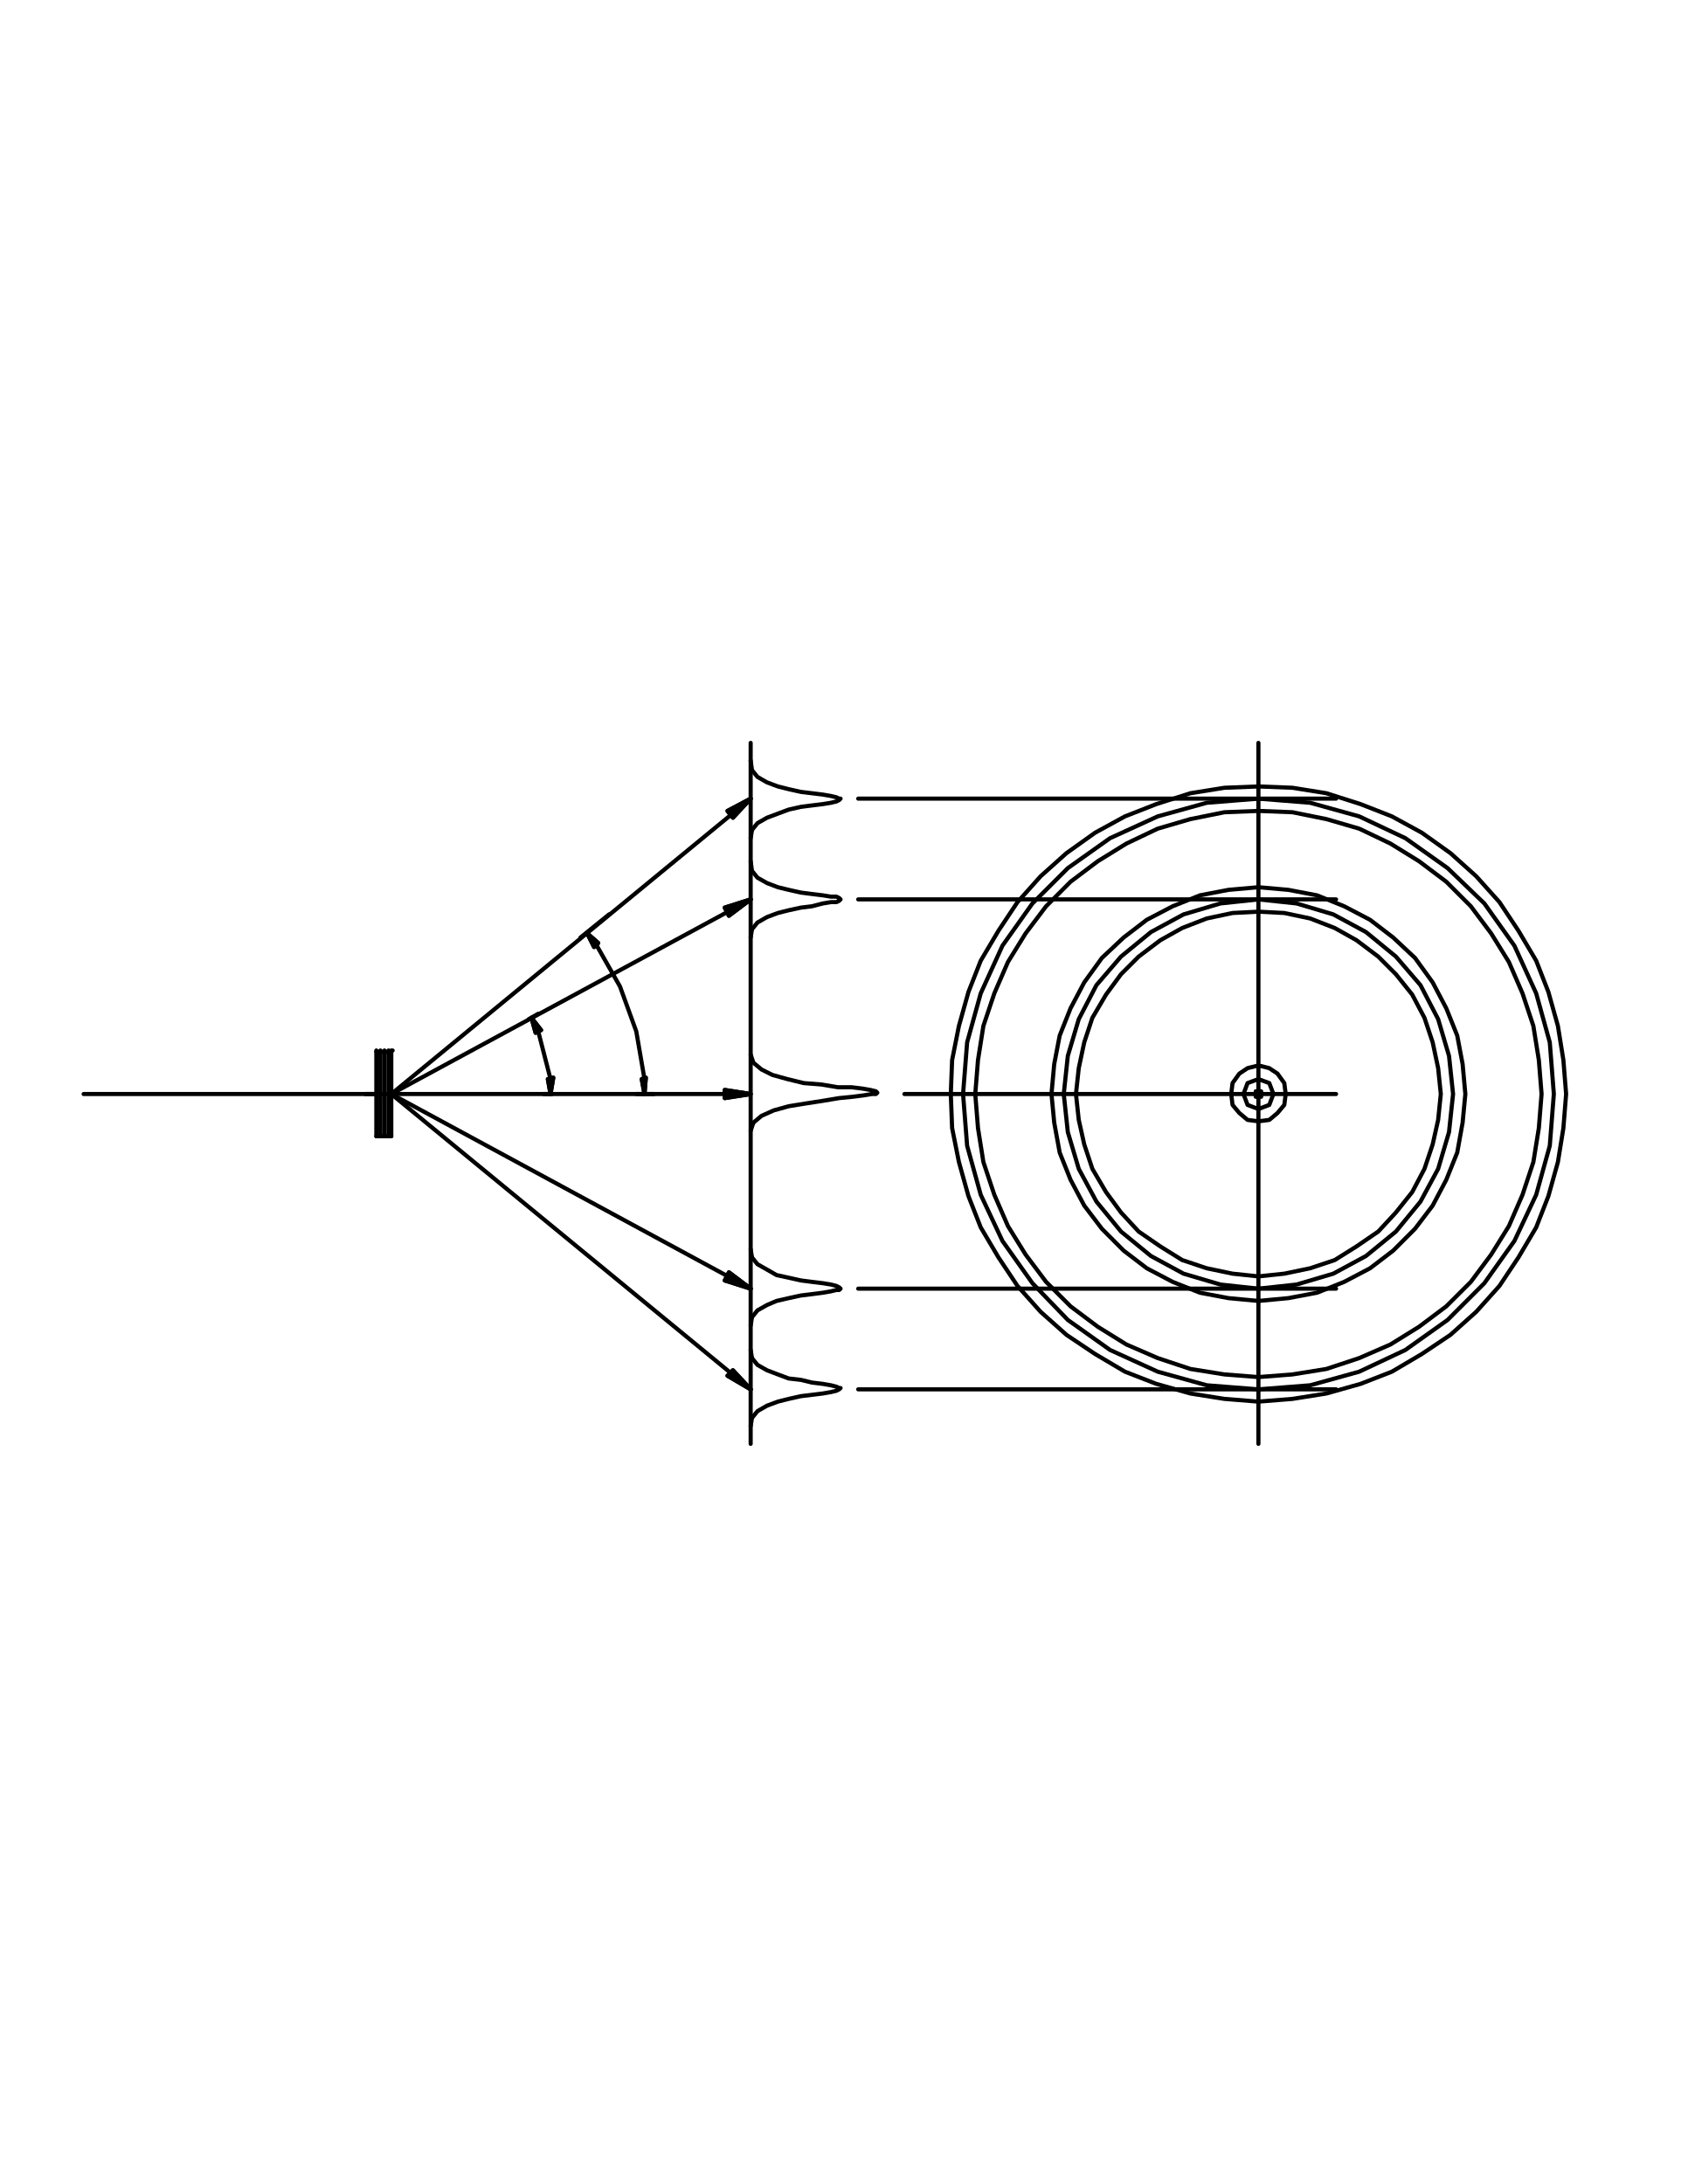
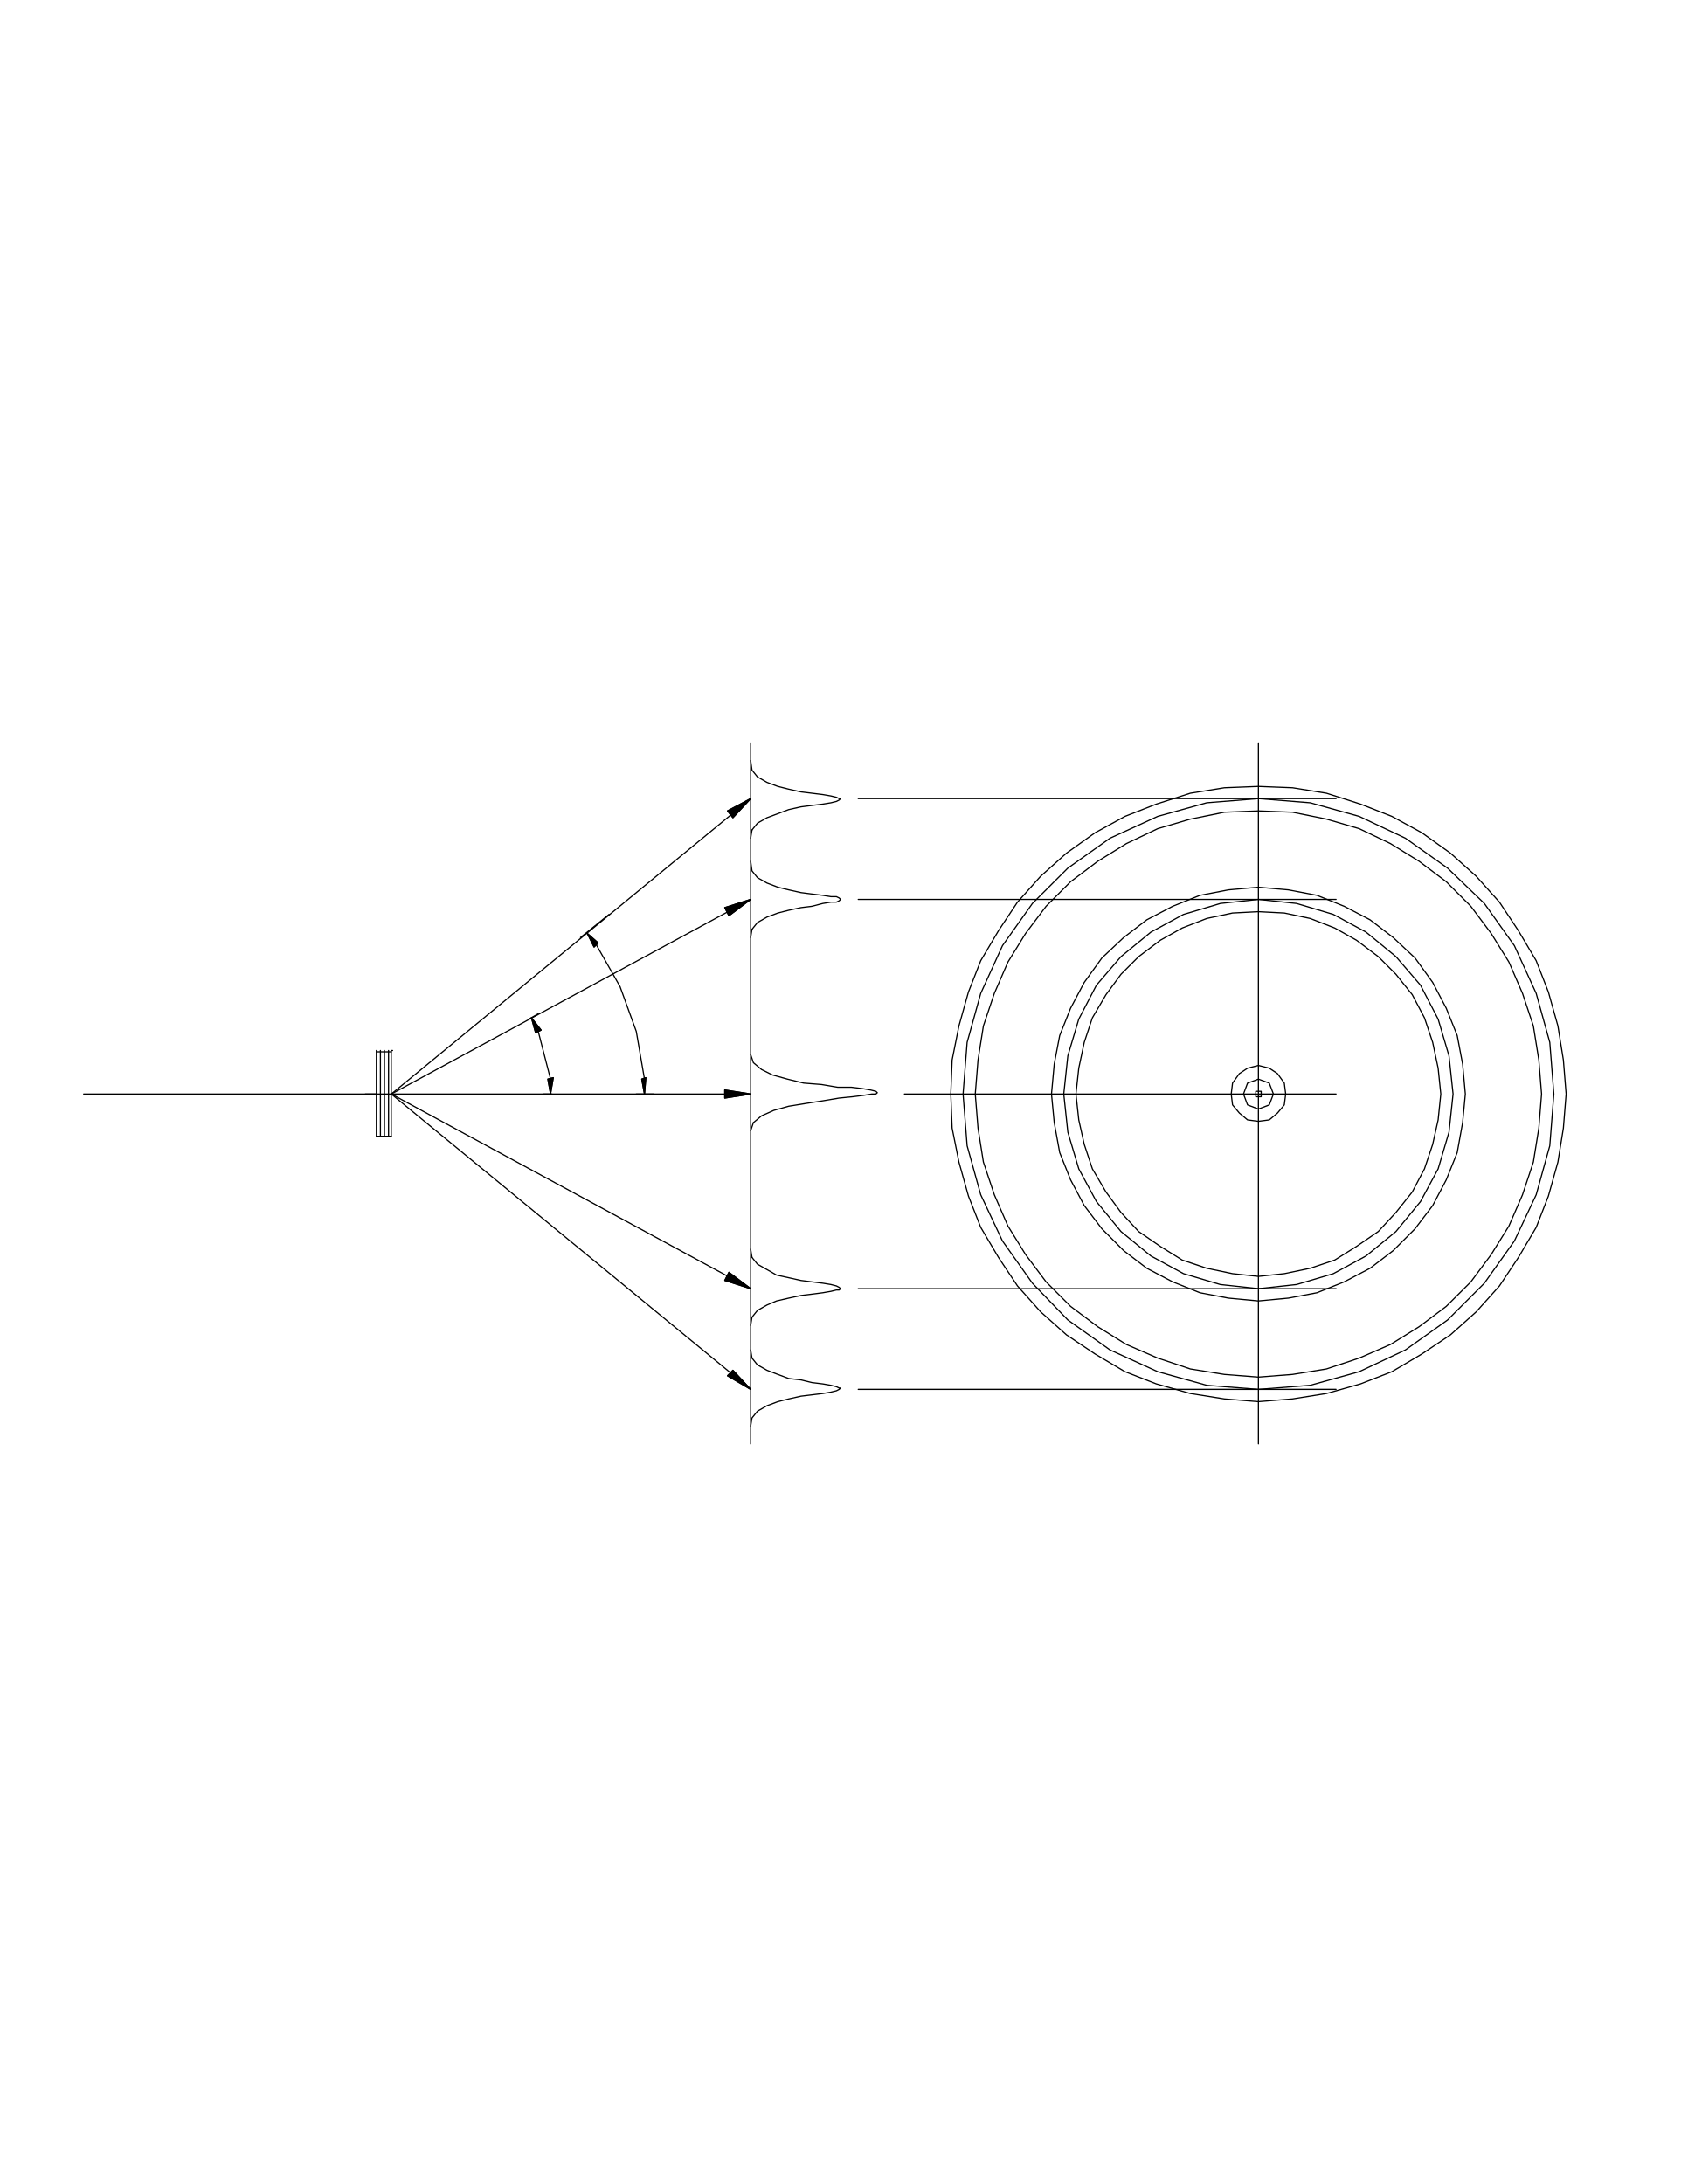
- <svg xmlns="http://www.w3.org/2000/svg" xmlns:ns1="http://xml.openoffice.org/svg/export" version="1.2" width="215.9mm" height="279.4mm" viewBox="0 0 21590 27940" preserveAspectRatio="xMidYMid" fill-rule="evenodd" stroke-width="28.222" stroke-linejoin="round" xml:space="preserve">
+ <svg xmlns="http://www.w3.org/2000/svg" xmlns:ns1="http://xml.openoffice.org/svg/export" version="1.2" width="215.9mm" height="279.4mm" viewBox="0 0 21590 27940" preserveAspectRatio="xMidYMid" fill-rule="evenodd" stroke-width="7.99" stroke-linejoin="round" xml:space="preserve">
  <defs class="ClipPathGroup">
    <clipPath id="presentation_clip_path" clipPathUnits="userSpaceOnUse">
      <rect x="0" y="0" width="21590" height="27940" />
    </clipPath>
    <clipPath id="presentation_clip_path_shrink" clipPathUnits="userSpaceOnUse">
      <rect x="21" y="27" width="21547" height="27885" />
    </clipPath>
  </defs>
  <defs class="TextShapeIndex">
    <g ns1:slide="id1" ns1:id-list="id3" />
  </defs>
  <defs class="EmbeddedBulletChars">
    <g id="bullet-char-template-57356" transform="scale(0.0004882812,-0.0004882812)">
      <path d="M 580,1141 L 1163,571 580,0 -4,571 580,1141 Z" />
    </g>
    <g id="bullet-char-template-57354" transform="scale(0.0004882812,-0.0004882812)">
      <path d="M 8,1128 L 1137,1128 1137,0 8,0 8,1128 Z" />
    </g>
    <g id="bullet-char-template-10146" transform="scale(0.0004882812,-0.0004882812)">
      <path d="M 174,0 L 602,739 174,1481 1456,739 174,0 Z M 1358,739 L 309,1346 659,739 1358,739 Z" />
    </g>
    <g id="bullet-char-template-10132" transform="scale(0.0004882812,-0.0004882812)">
      <path d="M 2015,739 L 1276,0 717,0 1260,543 174,543 174,936 1260,936 717,1481 1274,1481 2015,739 Z" />
    </g>
    <g id="bullet-char-template-10007" transform="scale(0.0004882812,-0.0004882812)">
      <path d="M 0,-2 C -7,14 -16,27 -25,37 L 356,567 C 262,823 215,952 215,954 215,979 228,992 255,992 264,992 276,990 289,987 310,991 331,999 354,1012 L 381,999 492,748 772,1049 836,1024 860,1049 C 881,1039 901,1025 922,1006 886,937 835,863 770,784 769,783 710,716 594,584 L 774,223 C 774,196 753,168 711,139 L 727,119 C 717,90 699,76 672,76 641,76 570,178 457,381 L 164,-76 C 142,-110 111,-127 72,-127 30,-127 9,-110 8,-76 1,-67 -2,-52 -2,-32 -2,-23 -1,-13 0,-2 Z" />
    </g>
    <g id="bullet-char-template-10004" transform="scale(0.0004882812,-0.0004882812)">
      <path d="M 285,-33 C 182,-33 111,30 74,156 52,228 41,333 41,471 41,549 55,616 82,672 116,743 169,778 240,778 293,778 328,747 346,684 L 369,508 C 377,444 397,411 428,410 L 1163,1116 C 1174,1127 1196,1133 1229,1133 1271,1133 1292,1118 1292,1087 L 1292,965 C 1292,929 1282,901 1262,881 L 442,47 C 390,-6 338,-33 285,-33 Z" />
    </g>
    <g id="bullet-char-template-9679" transform="scale(0.0004882812,-0.0004882812)">
      <path d="M 813,0 C 632,0 489,54 383,161 276,268 223,411 223,592 223,773 276,916 383,1023 489,1130 632,1184 813,1184 992,1184 1136,1130 1245,1023 1353,916 1407,772 1407,592 1407,412 1353,268 1245,161 1136,54 992,0 813,0 Z" />
    </g>
    <g id="bullet-char-template-8226" transform="scale(0.0004882812,-0.0004882812)">
      <path d="M 346,457 C 273,457 209,483 155,535 101,586 74,649 74,723 74,796 101,859 155,911 209,963 273,989 346,989 419,989 480,963 531,910 582,859 608,796 608,723 608,648 583,586 532,535 482,483 420,457 346,457 Z" />
    </g>
    <g id="bullet-char-template-8211" transform="scale(0.0004882812,-0.0004882812)">
      <path d="M -4,459 L 1135,459 1135,606 -4,606 -4,459 Z" />
    </g>
    <g id="bullet-char-template-61548" transform="scale(0.0004882812,-0.0004882812)">
      <path d="M 173,740 C 173,903 231,1043 346,1159 462,1274 601,1332 765,1332 928,1332 1067,1274 1183,1159 1299,1043 1357,903 1357,740 1357,577 1299,437 1183,322 1067,206 928,148 765,148 601,148 462,206 346,322 231,437 173,577 173,740 Z" />
    </g>
  </defs>
  <g>
    <g id="id2" class="Master_Slide">
      <g id="bg-id2" class="Background" />
      <g id="bo-id2" class="BackgroundObjects" />
    </g>
  </g>
  <g class="SlideGroup">
    <g>
      <g id="container-id1">
        <g id="id1" class="Slide" clip-path="url(#presentation_clip_path)">
          <g class="Page">
            <g class="Graphic">
              <g id="id3">
                <rect class="BoundingBox" stroke="none" fill="none" x="1000" y="9260" width="19590" height="9420" />
                <defs>
                  <clipPath id="clip_path_1" clipPathUnits="userSpaceOnUse">
                    <path d="M 1000,9260 L 20589,9260 20589,18679 1000,18679 1000,9260 Z " />
                  </clipPath>
                </defs>
                <g clip-path="url(#clip_path_1)">
                  <path fill="rgb(255,255,255)" stroke="none" d="M 1226,9243 L 20571,9243 20571,18662 1226,18662 1226,9243 Z " />
-                   <path fill="none" stroke="rgb(255,255,255)" stroke-width="53" stroke-linejoin="round" stroke-linecap="round" d="M 1226,9243 L 20571,9243 20571,18662 1226,18662 1226,9243 Z " />
-                   <path fill="none" stroke="rgb(0,0,0)" stroke-width="53" stroke-linejoin="round" stroke-linecap="round" d="M 4814,13439 L 4814,14536 4814,14536 " />
-                   <path fill="none" stroke="rgb(0,0,0)" stroke-width="53" stroke-linejoin="round" stroke-linecap="round" d="M 4814,14536 L 5005,14536 5005,14536 " />
-                   <path fill="none" stroke="rgb(0,0,0)" stroke-width="53" stroke-linejoin="round" stroke-linecap="round" d="M 5005,14536 L 5005,13439 5022,13439 " />
-                   <path fill="none" stroke="rgb(0,0,0)" stroke-width="53" stroke-linejoin="round" stroke-linecap="round" d="M 5005,13456 L 4814,13456 4814,13456 " />
-                   <path fill="none" stroke="rgb(0,0,0)" stroke-width="53" stroke-linejoin="round" stroke-linecap="round" d="M 4970,14536 L 4970,13439 4970,13439 " />
-                   <path fill="none" stroke="rgb(0,0,0)" stroke-width="53" stroke-linejoin="round" stroke-linecap="round" d="M 4918,14536 L 4918,13439 4918,13439 " />
-                   <path fill="none" stroke="rgb(0,0,0)" stroke-width="53" stroke-linejoin="round" stroke-linecap="round" d="M 4866,14536 L 4866,13439 4866,13439 " />
-                   <path fill="none" stroke="rgb(0,0,0)" stroke-width="53" stroke-linejoin="round" stroke-linecap="round" d="M 4814,13996 L 1070,13996 1070,13996 " />
-                   <path fill="none" stroke="rgb(0,0,0)" stroke-width="53" stroke-linejoin="round" stroke-linecap="round" d="M 9602,9504 L 9602,18471 9602,18471 " />
-                   <path fill="none" stroke="rgb(0,0,0)" stroke-width="53" stroke-linejoin="round" stroke-linecap="round" d="M 5005,13996 L 9602,11506 9602,11506 " />
-                   <path fill="none" stroke="rgb(0,0,0)" stroke-width="53" stroke-linejoin="round" stroke-linecap="round" d="M 5005,13996 L 9602,10217 9602,10217 " />
-                   <path fill="none" stroke="rgb(0,0,0)" stroke-width="53" stroke-linejoin="round" stroke-linecap="round" d="M 5005,13996 L 9602,17774 9602,17774 " />
-                   <path fill="none" stroke="rgb(0,0,0)" stroke-width="53" stroke-linejoin="round" stroke-linecap="round" d="M 5005,13996 L 9602,16486 9602,16486 " />
-                   <path fill="none" stroke="rgb(0,0,0)" stroke-width="53" stroke-linejoin="round" stroke-linecap="round" d="M 9602,9730 L 9619,9852 9689,9939 9811,10009 9950,10061 10089,10096 10246,10131 10386,10148 10525,10165 10629,10183 10699,10200 10734,10217 10752,10217 10734,10235 10699,10253 10629,10270 10525,10287 10386,10304 10246,10322 10089,10357 9950,10409 9811,10461 9689,10531 9619,10618 9619,10618 " />
-                   <path fill="none" stroke="rgb(0,0,0)" stroke-width="53" stroke-linejoin="round" stroke-linecap="round" d="M 9619,10618 L 9602,10723 9602,10723 " />
+                   <path fill="none" stroke="rgb(255,255,255)" stroke-width="15.004" stroke-linejoin="round" stroke-linecap="round" d="M 1226,9243 L 20571,9243 20571,18662 1226,18662 1226,9243 Z " />
+                   <path fill="none" stroke="rgb(0,0,0)" stroke-width="15.004" stroke-linejoin="round" stroke-linecap="round" d="M 4814,13439 L 4814,14536 4814,14536 " />
+                   <path fill="none" stroke="rgb(0,0,0)" stroke-width="15.004" stroke-linejoin="round" stroke-linecap="round" d="M 4814,14536 L 5005,14536 5005,14536 " />
+                   <path fill="none" stroke="rgb(0,0,0)" stroke-width="15.004" stroke-linejoin="round" stroke-linecap="round" d="M 5005,14536 L 5005,13439 5022,13439 " />
+                   <path fill="none" stroke="rgb(0,0,0)" stroke-width="15.004" stroke-linejoin="round" stroke-linecap="round" d="M 5005,13456 L 4814,13456 4814,13456 " />
+                   <path fill="none" stroke="rgb(0,0,0)" stroke-width="15.004" stroke-linejoin="round" stroke-linecap="round" d="M 4970,14536 L 4970,13439 4970,13439 " />
+                   <path fill="none" stroke="rgb(0,0,0)" stroke-width="15.004" stroke-linejoin="round" stroke-linecap="round" d="M 4918,14536 L 4918,13439 4918,13439 " />
+                   <path fill="none" stroke="rgb(0,0,0)" stroke-width="15.004" stroke-linejoin="round" stroke-linecap="round" d="M 4866,14536 L 4866,13439 4866,13439 " />
+                   <path fill="none" stroke="rgb(0,0,0)" stroke-width="15.004" stroke-linejoin="round" stroke-linecap="round" d="M 4814,13996 L 1070,13996 1070,13996 " />
+                   <path fill="none" stroke="rgb(0,0,0)" stroke-width="15.004" stroke-linejoin="round" stroke-linecap="round" d="M 9602,9504 L 9602,18471 9602,18471 " />
+                   <path fill="none" stroke="rgb(0,0,0)" stroke-width="15.004" stroke-linejoin="round" stroke-linecap="round" d="M 5005,13996 L 9602,11506 9602,11506 " />
+                   <path fill="none" stroke="rgb(0,0,0)" stroke-width="15.004" stroke-linejoin="round" stroke-linecap="round" d="M 5005,13996 L 9602,10217 9602,10217 " />
+                   <path fill="none" stroke="rgb(0,0,0)" stroke-width="15.004" stroke-linejoin="round" stroke-linecap="round" d="M 5005,13996 L 9602,17774 9602,17774 " />
+                   <path fill="none" stroke="rgb(0,0,0)" stroke-width="15.004" stroke-linejoin="round" stroke-linecap="round" d="M 5005,13996 L 9602,16486 9602,16486 " />
+                   <path fill="none" stroke="rgb(0,0,0)" stroke-width="15.004" stroke-linejoin="round" stroke-linecap="round" d="M 9602,9730 L 9619,9852 9689,9939 9811,10009 9950,10061 10089,10096 10246,10131 10386,10148 10525,10165 10629,10183 10699,10200 10734,10217 10752,10217 10734,10235 10699,10253 10629,10270 10525,10287 10386,10304 10246,10322 10089,10357 9950,10409 9811,10461 9689,10531 9619,10618 9619,10618 " />
+                   <path fill="none" stroke="rgb(0,0,0)" stroke-width="15.004" stroke-linejoin="round" stroke-linecap="round" d="M 9619,10618 L 9602,10723 9602,10723 " />
                  <path fill="rgb(0,0,0)" stroke="none" d="M 9306,10374 L 9375,10461 9602,10217 9306,10374 Z " />
-                   <path fill="none" stroke="rgb(0,0,0)" stroke-width="53" stroke-linejoin="round" stroke-linecap="round" d="M 9306,10374 L 9375,10461 9602,10217 9306,10374 Z " />
-                   <path fill="none" stroke="rgb(0,0,0)" stroke-width="53" stroke-linejoin="round" stroke-linecap="round" d="M 9306,10374 L 9375,10461 9602,10217 9306,10374 Z " />
-                   <path fill="none" stroke="rgb(0,0,0)" stroke-width="53" stroke-linejoin="round" stroke-linecap="round" d="M 5005,13996 L 4674,13996 4674,13996 " />
+                   <path fill="none" stroke="rgb(0,0,0)" stroke-width="15.004" stroke-linejoin="round" stroke-linecap="round" d="M 9306,10374 L 9375,10461 9602,10217 9306,10374 Z " />
+                   <path fill="none" stroke="rgb(0,0,0)" stroke-width="15.004" stroke-linejoin="round" stroke-linecap="round" d="M 9306,10374 L 9375,10461 9602,10217 9306,10374 Z " />
+                   <path fill="none" stroke="rgb(0,0,0)" stroke-width="15.004" stroke-linejoin="round" stroke-linecap="round" d="M 5005,13996 L 4674,13996 4674,13996 " />
                  <path fill="rgb(0,0,0)" stroke="none" d="M 9271,11611 L 9324,11715 9602,11506 9271,11611 Z " />
-                   <path fill="none" stroke="rgb(0,0,0)" stroke-width="53" stroke-linejoin="round" stroke-linecap="round" d="M 9271,11611 L 9324,11715 9602,11506 9271,11611 Z " />
-                   <path fill="none" stroke="rgb(0,0,0)" stroke-width="53" stroke-linejoin="round" stroke-linecap="round" d="M 9271,11611 L 9324,11715 9602,11506 9271,11611 Z " />
-                   <path fill="none" stroke="rgb(0,0,0)" stroke-width="53" stroke-linejoin="round" stroke-linecap="round" d="M 9602,11018 L 9619,11141 9689,11228 9811,11297 9950,11350 10089,11384 10246,11419 10386,11437 10525,11454 10629,11471 10699,11471 10734,11488 10752,11506 10734,11524 10699,11541 10629,11541 10525,11558 10386,11594 10246,11611 10089,11645 9950,11680 9811,11732 9689,11802 9619,11889 9619,11889 " />
-                   <path fill="none" stroke="rgb(0,0,0)" stroke-width="53" stroke-linejoin="round" stroke-linecap="round" d="M 9619,11889 L 9602,11994 9602,11994 " />
-                   <path fill="none" stroke="rgb(0,0,0)" stroke-width="53" stroke-linejoin="round" stroke-linecap="round" d="M 9602,13491 L 9637,13595 9741,13682 9881,13752 10072,13805 10281,13856 10508,13874 10716,13909 10891,13909 11030,13926 11135,13944 11204,13961 11222,13979 11204,13996 11152,13996 11048,14013 10908,14031 10734,14048 10525,14083 10299,14118 10089,14152 9898,14205 9741,14275 9637,14362 9637,14362 " />
-                   <path fill="none" stroke="rgb(0,0,0)" stroke-width="53" stroke-linejoin="round" stroke-linecap="round" d="M 9637,14362 L 9602,14466 9602,14466 " />
-                   <path fill="none" stroke="rgb(0,0,0)" stroke-width="53" stroke-linejoin="round" stroke-linecap="round" d="M 9602,16956 L 9619,16851 9619,16851 " />
-                   <path fill="none" stroke="rgb(0,0,0)" stroke-width="53" stroke-linejoin="round" stroke-linecap="round" d="M 9619,16851 L 9689,16764 9811,16695 9933,16643 10089,16607 10246,16573 10386,16556 10525,16538 10629,16520 10699,16503 10734,16503 10752,16486 10734,16469 10699,16451 10629,16433 10525,16416 10386,16399 10246,16381 10089,16346 9933,16312 9811,16242 9689,16173 9619,16086 9619,16086 " />
-                   <path fill="none" stroke="rgb(0,0,0)" stroke-width="53" stroke-linejoin="round" stroke-linecap="round" d="M 9619,16086 L 9602,15981 9602,15981 " />
+                   <path fill="none" stroke="rgb(0,0,0)" stroke-width="15.004" stroke-linejoin="round" stroke-linecap="round" d="M 9271,11611 L 9324,11715 9602,11506 9271,11611 Z " />
+                   <path fill="none" stroke="rgb(0,0,0)" stroke-width="15.004" stroke-linejoin="round" stroke-linecap="round" d="M 9271,11611 L 9324,11715 9602,11506 9271,11611 Z " />
+                   <path fill="none" stroke="rgb(0,0,0)" stroke-width="15.004" stroke-linejoin="round" stroke-linecap="round" d="M 9602,11018 L 9619,11141 9689,11228 9811,11297 9950,11350 10089,11384 10246,11419 10386,11437 10525,11454 10629,11471 10699,11471 10734,11488 10752,11506 10734,11524 10699,11541 10629,11541 10525,11558 10386,11594 10246,11611 10089,11645 9950,11680 9811,11732 9689,11802 9619,11889 9619,11889 " />
+                   <path fill="none" stroke="rgb(0,0,0)" stroke-width="15.004" stroke-linejoin="round" stroke-linecap="round" d="M 9619,11889 L 9602,11994 9602,11994 " />
+                   <path fill="none" stroke="rgb(0,0,0)" stroke-width="15.004" stroke-linejoin="round" stroke-linecap="round" d="M 9602,13491 L 9637,13595 9741,13682 9881,13752 10072,13805 10281,13856 10508,13874 10716,13909 10891,13909 11030,13926 11135,13944 11204,13961 11222,13979 11204,13996 11152,13996 11048,14013 10908,14031 10734,14048 10525,14083 10299,14118 10089,14152 9898,14205 9741,14275 9637,14362 9637,14362 " />
+                   <path fill="none" stroke="rgb(0,0,0)" stroke-width="15.004" stroke-linejoin="round" stroke-linecap="round" d="M 9637,14362 L 9602,14466 9602,14466 " />
+                   <path fill="none" stroke="rgb(0,0,0)" stroke-width="15.004" stroke-linejoin="round" stroke-linecap="round" d="M 9602,16956 L 9619,16851 9619,16851 " />
+                   <path fill="none" stroke="rgb(0,0,0)" stroke-width="15.004" stroke-linejoin="round" stroke-linecap="round" d="M 9619,16851 L 9689,16764 9811,16695 9933,16643 10089,16607 10246,16573 10386,16556 10525,16538 10629,16520 10699,16503 10734,16503 10752,16486 10734,16469 10699,16451 10629,16433 10525,16416 10386,16399 10246,16381 10089,16346 9933,16312 9811,16242 9689,16173 9619,16086 9619,16086 " />
+                   <path fill="none" stroke="rgb(0,0,0)" stroke-width="15.004" stroke-linejoin="round" stroke-linecap="round" d="M 9619,16086 L 9602,15981 9602,15981 " />
                  <path fill="rgb(0,0,0)" stroke="none" d="M 9271,16381 L 9324,16277 9602,16486 9271,16381 Z " />
-                   <path fill="none" stroke="rgb(0,0,0)" stroke-width="53" stroke-linejoin="round" stroke-linecap="round" d="M 9271,16381 L 9324,16277 9602,16486 9271,16381 Z " />
-                   <path fill="none" stroke="rgb(0,0,0)" stroke-width="53" stroke-linejoin="round" stroke-linecap="round" d="M 9271,16381 L 9324,16277 9602,16486 9271,16381 Z " />
+                   <path fill="none" stroke="rgb(0,0,0)" stroke-width="15.004" stroke-linejoin="round" stroke-linecap="round" d="M 9271,16381 L 9324,16277 9602,16486 9271,16381 Z " />
+                   <path fill="none" stroke="rgb(0,0,0)" stroke-width="15.004" stroke-linejoin="round" stroke-linecap="round" d="M 9271,16381 L 9324,16277 9602,16486 9271,16381 Z " />
                  <path fill="rgb(0,0,0)" stroke="none" d="M 9306,17600 L 9375,17530 9602,17774 9306,17600 Z " />
-                   <path fill="none" stroke="rgb(0,0,0)" stroke-width="53" stroke-linejoin="round" stroke-linecap="round" d="M 9306,17600 L 9375,17530 9602,17774 9306,17600 Z " />
-                   <path fill="none" stroke="rgb(0,0,0)" stroke-width="53" stroke-linejoin="round" stroke-linecap="round" d="M 9306,17600 L 9375,17530 9602,17774 9306,17600 Z " />
-                   <path fill="none" stroke="rgb(0,0,0)" stroke-width="53" stroke-linejoin="round" stroke-linecap="round" d="M 9602,18244 L 9619,18140 9689,18053 9811,17983 9950,17931 10089,17896 10246,17861 10386,17844 10525,17827 10629,17809 10699,17792 10734,17774 10752,17757 10734,17757 10699,17740 10629,17722 10525,17704 10386,17687 10246,17653 10089,17635 9950,17583 9811,17530 9689,17461 9619,17374 9619,17374 " />
-                   <path fill="none" stroke="rgb(0,0,0)" stroke-width="53" stroke-linejoin="round" stroke-linecap="round" d="M 9619,17374 L 9602,17270 9602,17270 " />
-                   <path fill="none" stroke="rgb(0,0,0)" stroke-width="53" stroke-linejoin="round" stroke-linecap="round" d="M 10978,10217 L 17090,10217 17090,10217 " />
-                   <path fill="none" stroke="rgb(0,0,0)" stroke-width="53" stroke-linejoin="round" stroke-linecap="round" d="M 10978,11506 L 17090,11506 17090,11506 " />
-                   <path fill="none" stroke="rgb(0,0,0)" stroke-width="53" stroke-linejoin="round" stroke-linecap="round" d="M 10978,16486 L 17090,16486 17090,16486 " />
-                   <path fill="none" stroke="rgb(0,0,0)" stroke-width="53" stroke-linejoin="round" stroke-linecap="round" d="M 10978,17774 L 17090,17774 17090,17774 " />
-                   <path fill="none" stroke="rgb(0,0,0)" stroke-width="53" stroke-linejoin="round" stroke-linecap="round" d="M 18587,13996 L 18535,13508 18396,13038 18170,12603 17856,12238 17473,11924 17055,11698 16585,11558 16097,11506 15610,11558 15139,11698 14722,11924 14339,12238 14025,12603 13799,13038 13659,13508 13607,13996 13659,14483 13799,14953 14025,15372 14339,15755 14722,16068 15139,16294 15610,16433 16097,16486 16585,16433 17055,16294 17473,16068 17856,15755 18170,15372 18396,14953 18535,14483 18587,13996 Z " />
-                   <path fill="none" stroke="rgb(0,0,0)" stroke-width="53" stroke-linejoin="round" stroke-linecap="round" d="M 19876,13996 L 19824,13335 19650,12708 19371,12098 18987,11558 18517,11106 17977,10723 17386,10444 16759,10270 16097,10217 15436,10270 14809,10444 14199,10723 13659,11106 13206,11558 12823,12098 12545,12708 12371,13335 12319,13996 12371,14658 12545,15285 12823,15876 13206,16416 13659,16886 14199,17270 14809,17548 15436,17722 16097,17774 16759,17722 17386,17548 17977,17270 18517,16886 18987,16416 19371,15876 19650,15285 19824,14658 19876,13996 Z " />
-                   <path fill="none" stroke="rgb(0,0,0)" stroke-width="53" stroke-linejoin="round" stroke-linecap="round" d="M 16289,13996 L 16236,13856 16097,13805 15958,13856 15906,13996 15958,14135 16097,14188 16236,14135 16289,13996 Z " />
-                   <path fill="none" stroke="rgb(0,0,0)" stroke-width="53" stroke-linejoin="round" stroke-linecap="round" d="M 11569,13996 L 17090,13996 17090,13996 " />
-                   <path fill="none" stroke="rgb(0,0,0)" stroke-width="53" stroke-linejoin="round" stroke-linecap="round" d="M 16097,9504 L 16097,18471 16097,18471 " />
-                   <path fill="none" stroke="rgb(0,0,0)" stroke-width="53" stroke-linejoin="round" stroke-linecap="round" d="M 18744,13996 L 18709,13613 18640,13248 18500,12899 18326,12568 18100,12255 17821,11994 17525,11767 17194,11594 16846,11454 16480,11384 16097,11350 15714,11384 15349,11454 15000,11594 14669,11767 14373,11994 14095,12255 13869,12568 13694,12899 13555,13248 13485,13613 13450,13996 13485,14362 13555,14745 13694,15093 13869,15423 14095,15720 14373,15999 14669,16225 15000,16399 15349,16538 15714,16607 16097,16643 16480,16607 16846,16538 17194,16399 17525,16225 17821,15999 18100,15720 18326,15423 18500,15093 18640,14745 18709,14362 18744,13996 Z " />
-                   <path fill="none" stroke="rgb(0,0,0)" stroke-width="53" stroke-linejoin="round" stroke-linecap="round" d="M 18430,13996 L 18396,13665 18326,13335 18221,13021 18065,12725 17856,12464 17630,12238 17351,12028 17073,11872 16759,11750 16428,11680 16097,11663 15766,11680 15436,11750 15122,11872 14843,12028 14565,12238 14339,12464 14147,12725 13973,13021 13869,13335 13799,13665 13763,13996 13799,14327 13869,14640 13973,14953 14147,15249 14339,15511 14565,15755 14843,15946 15122,16120 15436,16225 15766,16294 16097,16329 16428,16294 16759,16225 17073,16120 17351,15946 17630,15755 17856,15511 18065,15249 18221,14953 18326,14640 18396,14327 18430,13996 Z " />
-                   <path fill="none" stroke="rgb(0,0,0)" stroke-width="53" stroke-linejoin="round" stroke-linecap="round" d="M 19719,13996 L 19684,13561 19614,13125 19475,12708 19301,12307 19074,11941 18814,11594 18500,11280 18152,11018 17786,10792 17386,10601 16967,10479 16533,10391 16097,10374 15662,10391 15226,10479 14809,10601 14408,10792 14042,11018 13694,11280 13381,11594 13119,11941 12893,12307 12719,12708 12579,13125 12510,13561 12475,13996 12510,14432 12579,14866 12719,15285 12893,15685 13119,16050 13381,16399 13694,16712 14042,16973 14408,17200 14809,17374 15226,17513 15662,17583 16097,17617 16533,17583 16967,17513 17386,17374 17786,17200 18152,16973 18500,16712 18814,16399 19074,16050 19301,15685 19475,15285 19614,14866 19684,14432 19719,13996 Z " />
-                   <path fill="none" stroke="rgb(0,0,0)" stroke-width="53" stroke-linejoin="round" stroke-linecap="round" d="M 20033,13996 L 19998,13561 19928,13125 19806,12690 19650,12290 19423,11907 19180,11541 18883,11210 18553,10914 18187,10653 17804,10444 17403,10287 16967,10148 16533,10078 16097,10061 15662,10078 15226,10148 14791,10287 14390,10444 14008,10653 13642,10914 13311,11210 13015,11541 12772,11907 12545,12290 12388,12690 12266,13125 12179,13561 12162,13996 12179,14432 12266,14866 12388,15302 12545,15702 12772,16086 13015,16451 13311,16782 13642,17077 14008,17322 14390,17548 14791,17704 15226,17827 15662,17896 16097,17931 16533,17896 16967,17827 17403,17704 17804,17548 18187,17322 18553,17077 18883,16782 19180,16451 19423,16086 19650,15702 19806,15302 19928,14866 19998,14432 20033,13996 Z " />
-                   <path fill="none" stroke="rgb(0,0,0)" stroke-width="53" stroke-linejoin="round" stroke-linecap="round" d="M 16446,13996 L 16428,13856 16341,13735 16236,13665 16097,13630 15958,13665 15853,13735 15766,13856 15749,13996 15766,14135 15853,14239 15958,14327 16097,14345 16236,14327 16341,14239 16428,14135 16446,13996 Z " />
-                   <path fill="none" stroke="rgb(0,0,0)" stroke-width="53" stroke-linejoin="round" stroke-linecap="round" d="M 16132,13996 L 16132,13961 16097,13961 16063,13961 16063,13996 16063,14031 16097,14031 16132,14031 16132,13996 Z " />
+                   <path fill="none" stroke="rgb(0,0,0)" stroke-width="15.004" stroke-linejoin="round" stroke-linecap="round" d="M 9306,17600 L 9375,17530 9602,17774 9306,17600 Z " />
+                   <path fill="none" stroke="rgb(0,0,0)" stroke-width="15.004" stroke-linejoin="round" stroke-linecap="round" d="M 9306,17600 L 9375,17530 9602,17774 9306,17600 Z " />
+                   <path fill="none" stroke="rgb(0,0,0)" stroke-width="15.004" stroke-linejoin="round" stroke-linecap="round" d="M 9602,18244 L 9619,18140 9689,18053 9811,17983 9950,17931 10089,17896 10246,17861 10386,17844 10525,17827 10629,17809 10699,17792 10734,17774 10752,17757 10734,17757 10699,17740 10629,17722 10525,17704 10386,17687 10246,17653 10089,17635 9950,17583 9811,17530 9689,17461 9619,17374 9619,17374 " />
+                   <path fill="none" stroke="rgb(0,0,0)" stroke-width="15.004" stroke-linejoin="round" stroke-linecap="round" d="M 9619,17374 L 9602,17270 9602,17270 " />
+                   <path fill="none" stroke="rgb(0,0,0)" stroke-width="15.004" stroke-linejoin="round" stroke-linecap="round" d="M 10978,10217 L 17090,10217 17090,10217 " />
+                   <path fill="none" stroke="rgb(0,0,0)" stroke-width="15.004" stroke-linejoin="round" stroke-linecap="round" d="M 10978,11506 L 17090,11506 17090,11506 " />
+                   <path fill="none" stroke="rgb(0,0,0)" stroke-width="15.004" stroke-linejoin="round" stroke-linecap="round" d="M 10978,16486 L 17090,16486 17090,16486 " />
+                   <path fill="none" stroke="rgb(0,0,0)" stroke-width="15.004" stroke-linejoin="round" stroke-linecap="round" d="M 10978,17774 L 17090,17774 17090,17774 " />
+                   <path fill="none" stroke="rgb(0,0,0)" stroke-width="15.004" stroke-linejoin="round" stroke-linecap="round" d="M 18587,13996 L 18535,13508 18396,13038 18170,12603 17856,12238 17473,11924 17055,11698 16585,11558 16097,11506 15610,11558 15139,11698 14722,11924 14339,12238 14025,12603 13799,13038 13659,13508 13607,13996 13659,14483 13799,14953 14025,15372 14339,15755 14722,16068 15139,16294 15610,16433 16097,16486 16585,16433 17055,16294 17473,16068 17856,15755 18170,15372 18396,14953 18535,14483 18587,13996 Z " />
+                   <path fill="none" stroke="rgb(0,0,0)" stroke-width="15.004" stroke-linejoin="round" stroke-linecap="round" d="M 19876,13996 L 19824,13335 19650,12708 19371,12098 18987,11558 18517,11106 17977,10723 17386,10444 16759,10270 16097,10217 15436,10270 14809,10444 14199,10723 13659,11106 13206,11558 12823,12098 12545,12708 12371,13335 12319,13996 12371,14658 12545,15285 12823,15876 13206,16416 13659,16886 14199,17270 14809,17548 15436,17722 16097,17774 16759,17722 17386,17548 17977,17270 18517,16886 18987,16416 19371,15876 19650,15285 19824,14658 19876,13996 Z " />
+                   <path fill="none" stroke="rgb(0,0,0)" stroke-width="15.004" stroke-linejoin="round" stroke-linecap="round" d="M 16289,13996 L 16236,13856 16097,13805 15958,13856 15906,13996 15958,14135 16097,14188 16236,14135 16289,13996 Z " />
+                   <path fill="none" stroke="rgb(0,0,0)" stroke-width="15.004" stroke-linejoin="round" stroke-linecap="round" d="M 11569,13996 L 17090,13996 17090,13996 " />
+                   <path fill="none" stroke="rgb(0,0,0)" stroke-width="15.004" stroke-linejoin="round" stroke-linecap="round" d="M 16097,9504 L 16097,18471 16097,18471 " />
+                   <path fill="none" stroke="rgb(0,0,0)" stroke-width="15.004" stroke-linejoin="round" stroke-linecap="round" d="M 18744,13996 L 18709,13613 18640,13248 18500,12899 18326,12568 18100,12255 17821,11994 17525,11767 17194,11594 16846,11454 16480,11384 16097,11350 15714,11384 15349,11454 15000,11594 14669,11767 14373,11994 14095,12255 13869,12568 13694,12899 13555,13248 13485,13613 13450,13996 13485,14362 13555,14745 13694,15093 13869,15423 14095,15720 14373,15999 14669,16225 15000,16399 15349,16538 15714,16607 16097,16643 16480,16607 16846,16538 17194,16399 17525,16225 17821,15999 18100,15720 18326,15423 18500,15093 18640,14745 18709,14362 18744,13996 Z " />
+                   <path fill="none" stroke="rgb(0,0,0)" stroke-width="15.004" stroke-linejoin="round" stroke-linecap="round" d="M 18430,13996 L 18396,13665 18326,13335 18221,13021 18065,12725 17856,12464 17630,12238 17351,12028 17073,11872 16759,11750 16428,11680 16097,11663 15766,11680 15436,11750 15122,11872 14843,12028 14565,12238 14339,12464 14147,12725 13973,13021 13869,13335 13799,13665 13763,13996 13799,14327 13869,14640 13973,14953 14147,15249 14339,15511 14565,15755 14843,15946 15122,16120 15436,16225 15766,16294 16097,16329 16428,16294 16759,16225 17073,16120 17351,15946 17630,15755 17856,15511 18065,15249 18221,14953 18326,14640 18396,14327 18430,13996 Z " />
+                   <path fill="none" stroke="rgb(0,0,0)" stroke-width="15.004" stroke-linejoin="round" stroke-linecap="round" d="M 19719,13996 L 19684,13561 19614,13125 19475,12708 19301,12307 19074,11941 18814,11594 18500,11280 18152,11018 17786,10792 17386,10601 16967,10479 16533,10391 16097,10374 15662,10391 15226,10479 14809,10601 14408,10792 14042,11018 13694,11280 13381,11594 13119,11941 12893,12307 12719,12708 12579,13125 12510,13561 12475,13996 12510,14432 12579,14866 12719,15285 12893,15685 13119,16050 13381,16399 13694,16712 14042,16973 14408,17200 14809,17374 15226,17513 15662,17583 16097,17617 16533,17583 16967,17513 17386,17374 17786,17200 18152,16973 18500,16712 18814,16399 19074,16050 19301,15685 19475,15285 19614,14866 19684,14432 19719,13996 Z " />
+                   <path fill="none" stroke="rgb(0,0,0)" stroke-width="15.004" stroke-linejoin="round" stroke-linecap="round" d="M 20033,13996 L 19998,13561 19928,13125 19806,12690 19650,12290 19423,11907 19180,11541 18883,11210 18553,10914 18187,10653 17804,10444 17403,10287 16967,10148 16533,10078 16097,10061 15662,10078 15226,10148 14791,10287 14390,10444 14008,10653 13642,10914 13311,11210 13015,11541 12772,11907 12545,12290 12388,12690 12266,13125 12179,13561 12162,13996 12179,14432 12266,14866 12388,15302 12545,15702 12772,16086 13015,16451 13311,16782 13642,17077 14008,17322 14390,17548 14791,17704 15226,17827 15662,17896 16097,17931 16533,17896 16967,17827 17403,17704 17804,17548 18187,17322 18553,17077 18883,16782 19180,16451 19423,16086 19650,15702 19806,15302 19928,14866 19998,14432 20033,13996 Z " />
+                   <path fill="none" stroke="rgb(0,0,0)" stroke-width="15.004" stroke-linejoin="round" stroke-linecap="round" d="M 16446,13996 L 16428,13856 16341,13735 16236,13665 16097,13630 15958,13665 15853,13735 15766,13856 15749,13996 15766,14135 15853,14239 15958,14327 16097,14345 16236,14327 16341,14239 16428,14135 16446,13996 Z " />
+                   <path fill="none" stroke="rgb(0,0,0)" stroke-width="15.004" stroke-linejoin="round" stroke-linecap="round" d="M 16132,13996 L 16132,13961 16097,13961 16063,13961 16063,13996 16063,14031 16097,14031 16132,14031 16132,13996 Z " />
                  <path fill="rgb(0,0,0)" stroke="none" d="M 9271,13944 L 9271,14048 9602,13996 9271,13944 Z " />
-                   <path fill="none" stroke="rgb(0,0,0)" stroke-width="53" stroke-linejoin="round" stroke-linecap="round" d="M 9271,13944 L 9271,14048 9602,13996 9271,13944 Z " />
-                   <path fill="none" stroke="rgb(0,0,0)" stroke-width="53" stroke-linejoin="round" stroke-linecap="round" d="M 9271,13944 L 9271,14048 9602,13996 9271,13944 Z " />
-                   <path fill="none" stroke="rgb(0,0,0)" stroke-width="53" stroke-linejoin="round" stroke-linecap="round" d="M 9271,13996 L 5005,13996 5005,13996 " />
-                   <path fill="none" stroke="rgb(0,0,0)" stroke-width="53" stroke-linejoin="round" stroke-linecap="round" d="M 8365,13996 L 8139,13996 8139,13996 " />
-                   <path fill="none" stroke="rgb(0,0,0)" stroke-width="53" stroke-linejoin="round" stroke-linecap="round" d="M 7791,11698 L 7425,11994 7425,11994 " />
-                   <path fill="none" stroke="rgb(0,0,0)" stroke-width="53" stroke-linejoin="round" stroke-linecap="round" d="M 8244,13805 L 8139,13195 7931,12621 7634,12098 7634,12098 " />
+                   <path fill="none" stroke="rgb(0,0,0)" stroke-width="15.004" stroke-linejoin="round" stroke-linecap="round" d="M 9271,13944 L 9271,14048 9602,13996 9271,13944 Z " />
+                   <path fill="none" stroke="rgb(0,0,0)" stroke-width="15.004" stroke-linejoin="round" stroke-linecap="round" d="M 9271,13944 L 9271,14048 9602,13996 9271,13944 Z " />
+                   <path fill="none" stroke="rgb(0,0,0)" stroke-width="15.004" stroke-linejoin="round" stroke-linecap="round" d="M 9271,13996 L 5005,13996 5005,13996 " />
+                   <path fill="none" stroke="rgb(0,0,0)" stroke-width="15.004" stroke-linejoin="round" stroke-linecap="round" d="M 8365,13996 L 8139,13996 8139,13996 " />
+                   <path fill="none" stroke="rgb(0,0,0)" stroke-width="15.004" stroke-linejoin="round" stroke-linecap="round" d="M 7791,11698 L 7425,11994 7425,11994 " />
+                   <path fill="none" stroke="rgb(0,0,0)" stroke-width="15.004" stroke-linejoin="round" stroke-linecap="round" d="M 8244,13805 L 8139,13195 7931,12621 7634,12098 7634,12098 " />
                  <path fill="rgb(0,0,0)" stroke="none" d="M 8261,13787 L 8209,13805 8244,13996 8261,13787 Z " />
-                   <path fill="none" stroke="rgb(0,0,0)" stroke-width="53" stroke-linejoin="round" stroke-linecap="round" d="M 8261,13787 L 8209,13805 8244,13996 8261,13787 Z " />
-                   <path fill="none" stroke="rgb(0,0,0)" stroke-width="53" stroke-linejoin="round" stroke-linecap="round" d="M 8261,13787 L 8209,13805 8244,13996 8261,13787 Z " />
+                   <path fill="none" stroke="rgb(0,0,0)" stroke-width="15.004" stroke-linejoin="round" stroke-linecap="round" d="M 8261,13787 L 8209,13805 8244,13996 8261,13787 Z " />
+                   <path fill="none" stroke="rgb(0,0,0)" stroke-width="15.004" stroke-linejoin="round" stroke-linecap="round" d="M 8261,13787 L 8209,13805 8244,13996 8261,13787 Z " />
                  <path fill="rgb(0,0,0)" stroke="none" d="M 7599,12115 L 7652,12064 7512,11941 7599,12115 Z " />
-                   <path fill="none" stroke="rgb(0,0,0)" stroke-width="53" stroke-linejoin="round" stroke-linecap="round" d="M 7599,12115 L 7652,12064 7512,11941 7599,12115 Z " />
-                   <path fill="none" stroke="rgb(0,0,0)" stroke-width="53" stroke-linejoin="round" stroke-linecap="round" d="M 7599,12115 L 7652,12064 7512,11941 7599,12115 Z " />
-                   <path fill="none" stroke="rgb(0,0,0)" stroke-width="53" stroke-linejoin="round" stroke-linecap="round" d="M 7060,13996 L 6955,13996 6955,13996 " />
-                   <path fill="none" stroke="rgb(0,0,0)" stroke-width="53" stroke-linejoin="round" stroke-linecap="round" d="M 6764,13038 L 6885,12969 6885,12969 " />
-                   <path fill="none" stroke="rgb(0,0,0)" stroke-width="53" stroke-linejoin="round" stroke-linecap="round" d="M 7042,13805 L 6885,13195 6885,13195 " />
+                   <path fill="none" stroke="rgb(0,0,0)" stroke-width="15.004" stroke-linejoin="round" stroke-linecap="round" d="M 7599,12115 L 7652,12064 7512,11941 7599,12115 Z " />
+                   <path fill="none" stroke="rgb(0,0,0)" stroke-width="15.004" stroke-linejoin="round" stroke-linecap="round" d="M 7599,12115 L 7652,12064 7512,11941 7599,12115 Z " />
+                   <path fill="none" stroke="rgb(0,0,0)" stroke-width="15.004" stroke-linejoin="round" stroke-linecap="round" d="M 7060,13996 L 6955,13996 6955,13996 " />
+                   <path fill="none" stroke="rgb(0,0,0)" stroke-width="15.004" stroke-linejoin="round" stroke-linecap="round" d="M 6764,13038 L 6885,12969 6885,12969 " />
+                   <path fill="none" stroke="rgb(0,0,0)" stroke-width="15.004" stroke-linejoin="round" stroke-linecap="round" d="M 7042,13805 L 6885,13195 6885,13195 " />
                  <path fill="rgb(0,0,0)" stroke="none" d="M 7077,13787 L 7008,13805 7042,13996 7077,13787 Z " />
-                   <path fill="none" stroke="rgb(0,0,0)" stroke-width="53" stroke-linejoin="round" stroke-linecap="round" d="M 7077,13787 L 7008,13805 7042,13996 7077,13787 Z " />
-                   <path fill="none" stroke="rgb(0,0,0)" stroke-width="53" stroke-linejoin="round" stroke-linecap="round" d="M 7077,13787 L 7008,13805 7042,13996 7077,13787 Z " />
+                   <path fill="none" stroke="rgb(0,0,0)" stroke-width="15.004" stroke-linejoin="round" stroke-linecap="round" d="M 7077,13787 L 7008,13805 7042,13996 7077,13787 Z " />
+                   <path fill="none" stroke="rgb(0,0,0)" stroke-width="15.004" stroke-linejoin="round" stroke-linecap="round" d="M 7077,13787 L 7008,13805 7042,13996 7077,13787 Z " />
                  <path fill="rgb(0,0,0)" stroke="none" d="M 6851,13212 L 6921,13178 6798,13021 6851,13212 Z " />
-                   <path fill="none" stroke="rgb(0,0,0)" stroke-width="53" stroke-linejoin="round" stroke-linecap="round" d="M 6851,13212 L 6921,13178 6798,13021 6851,13212 Z " />
-                   <path fill="none" stroke="rgb(0,0,0)" stroke-width="53" stroke-linejoin="round" stroke-linecap="round" d="M 6851,13212 L 6921,13178 6798,13021 6851,13212 Z " />
+                   <path fill="none" stroke="rgb(0,0,0)" stroke-width="15.004" stroke-linejoin="round" stroke-linecap="round" d="M 6851,13212 L 6921,13178 6798,13021 6851,13212 Z " />
+                   <path fill="none" stroke="rgb(0,0,0)" stroke-width="15.004" stroke-linejoin="round" stroke-linecap="round" d="M 6851,13212 L 6921,13178 6798,13021 6851,13212 Z " />
                </g>
              </g>
            </g>
          </g>
        </g>
      </g>
    </g>
  </g>
</svg>
